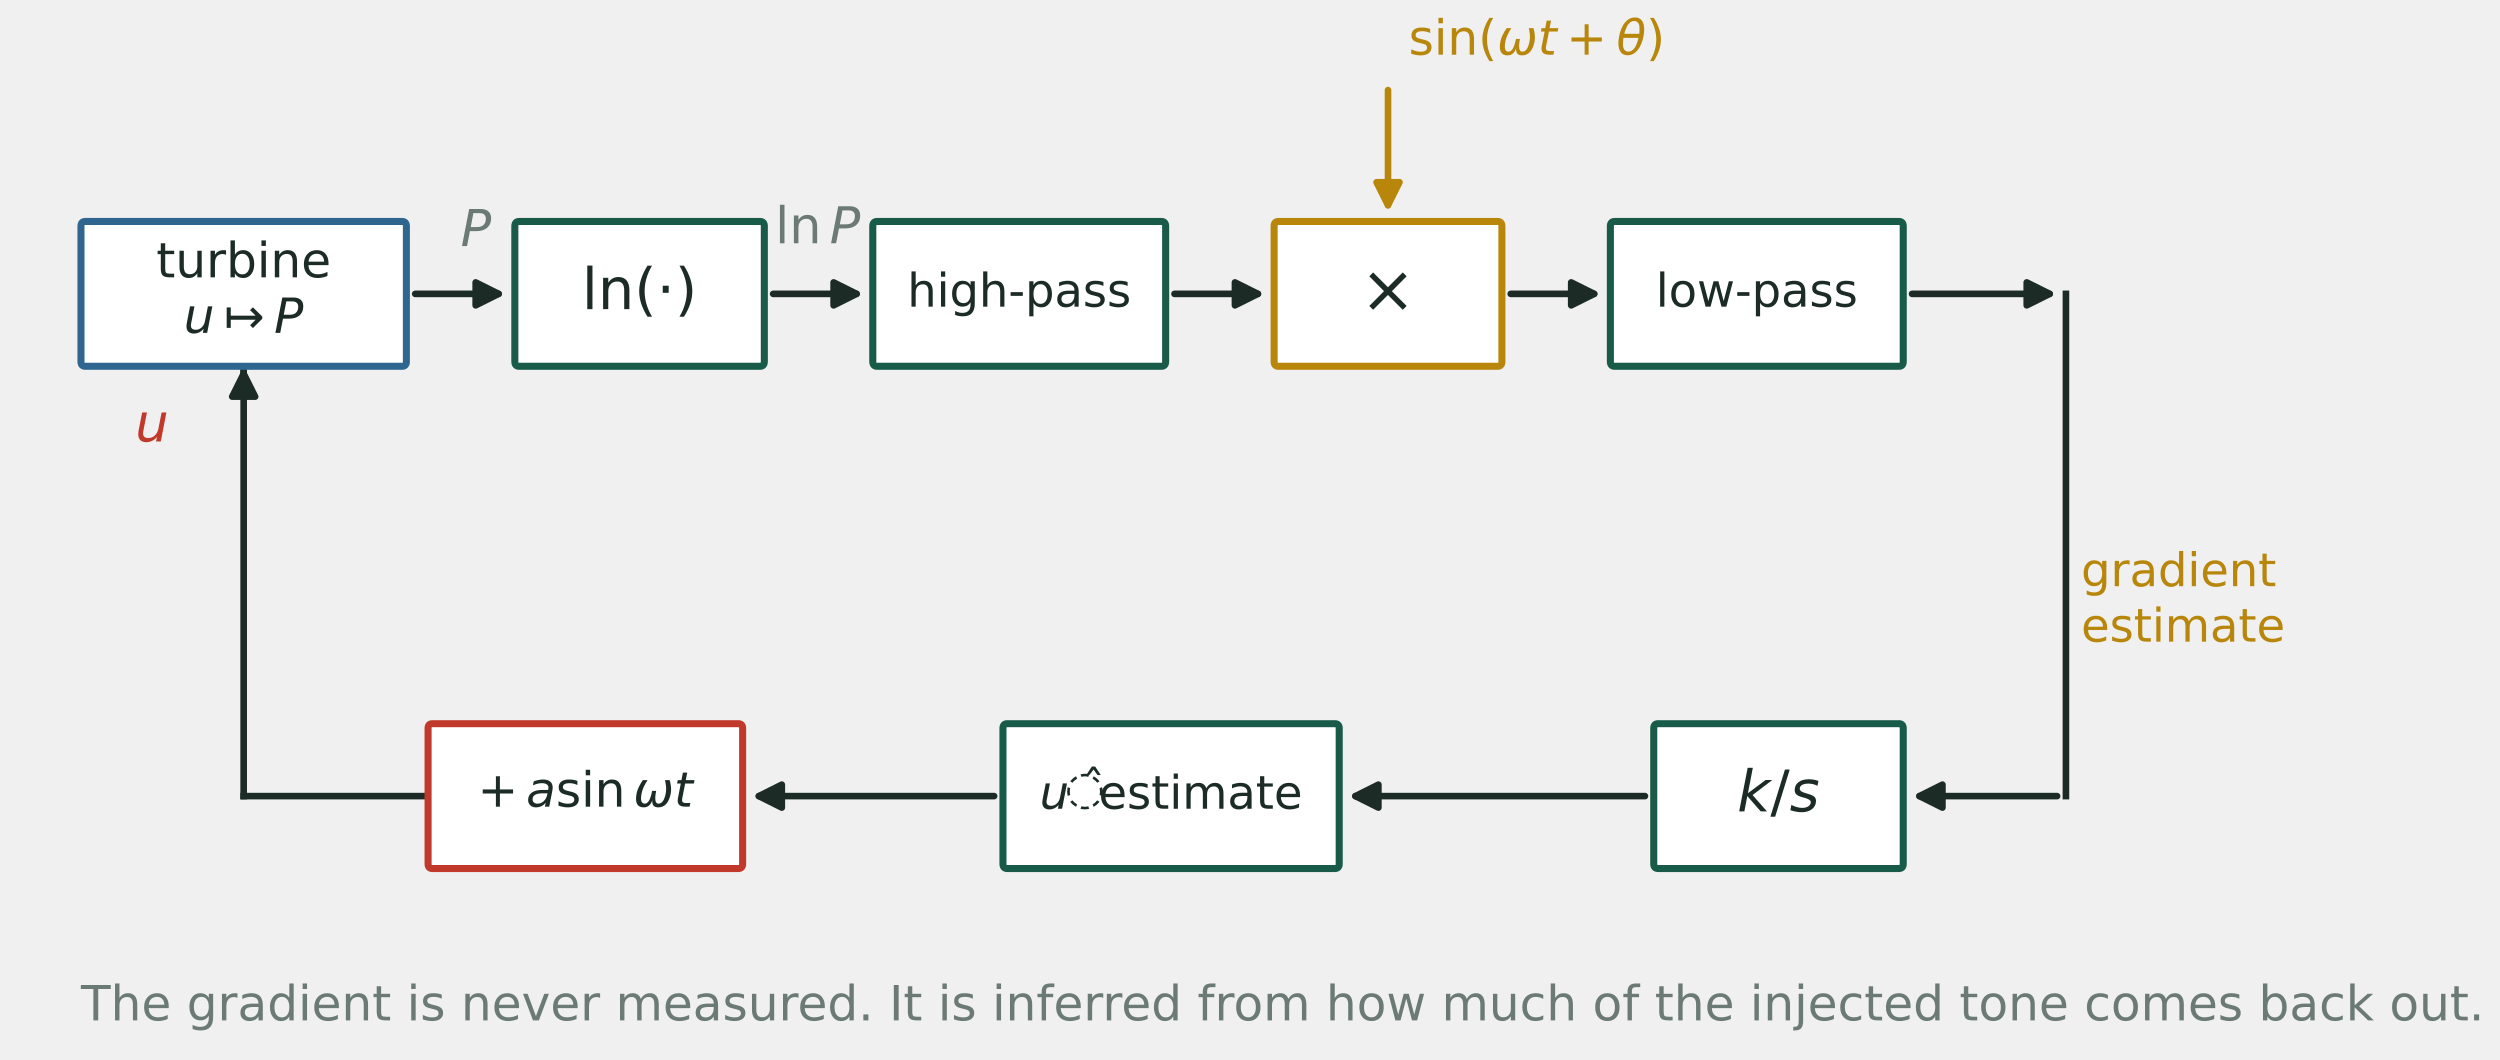
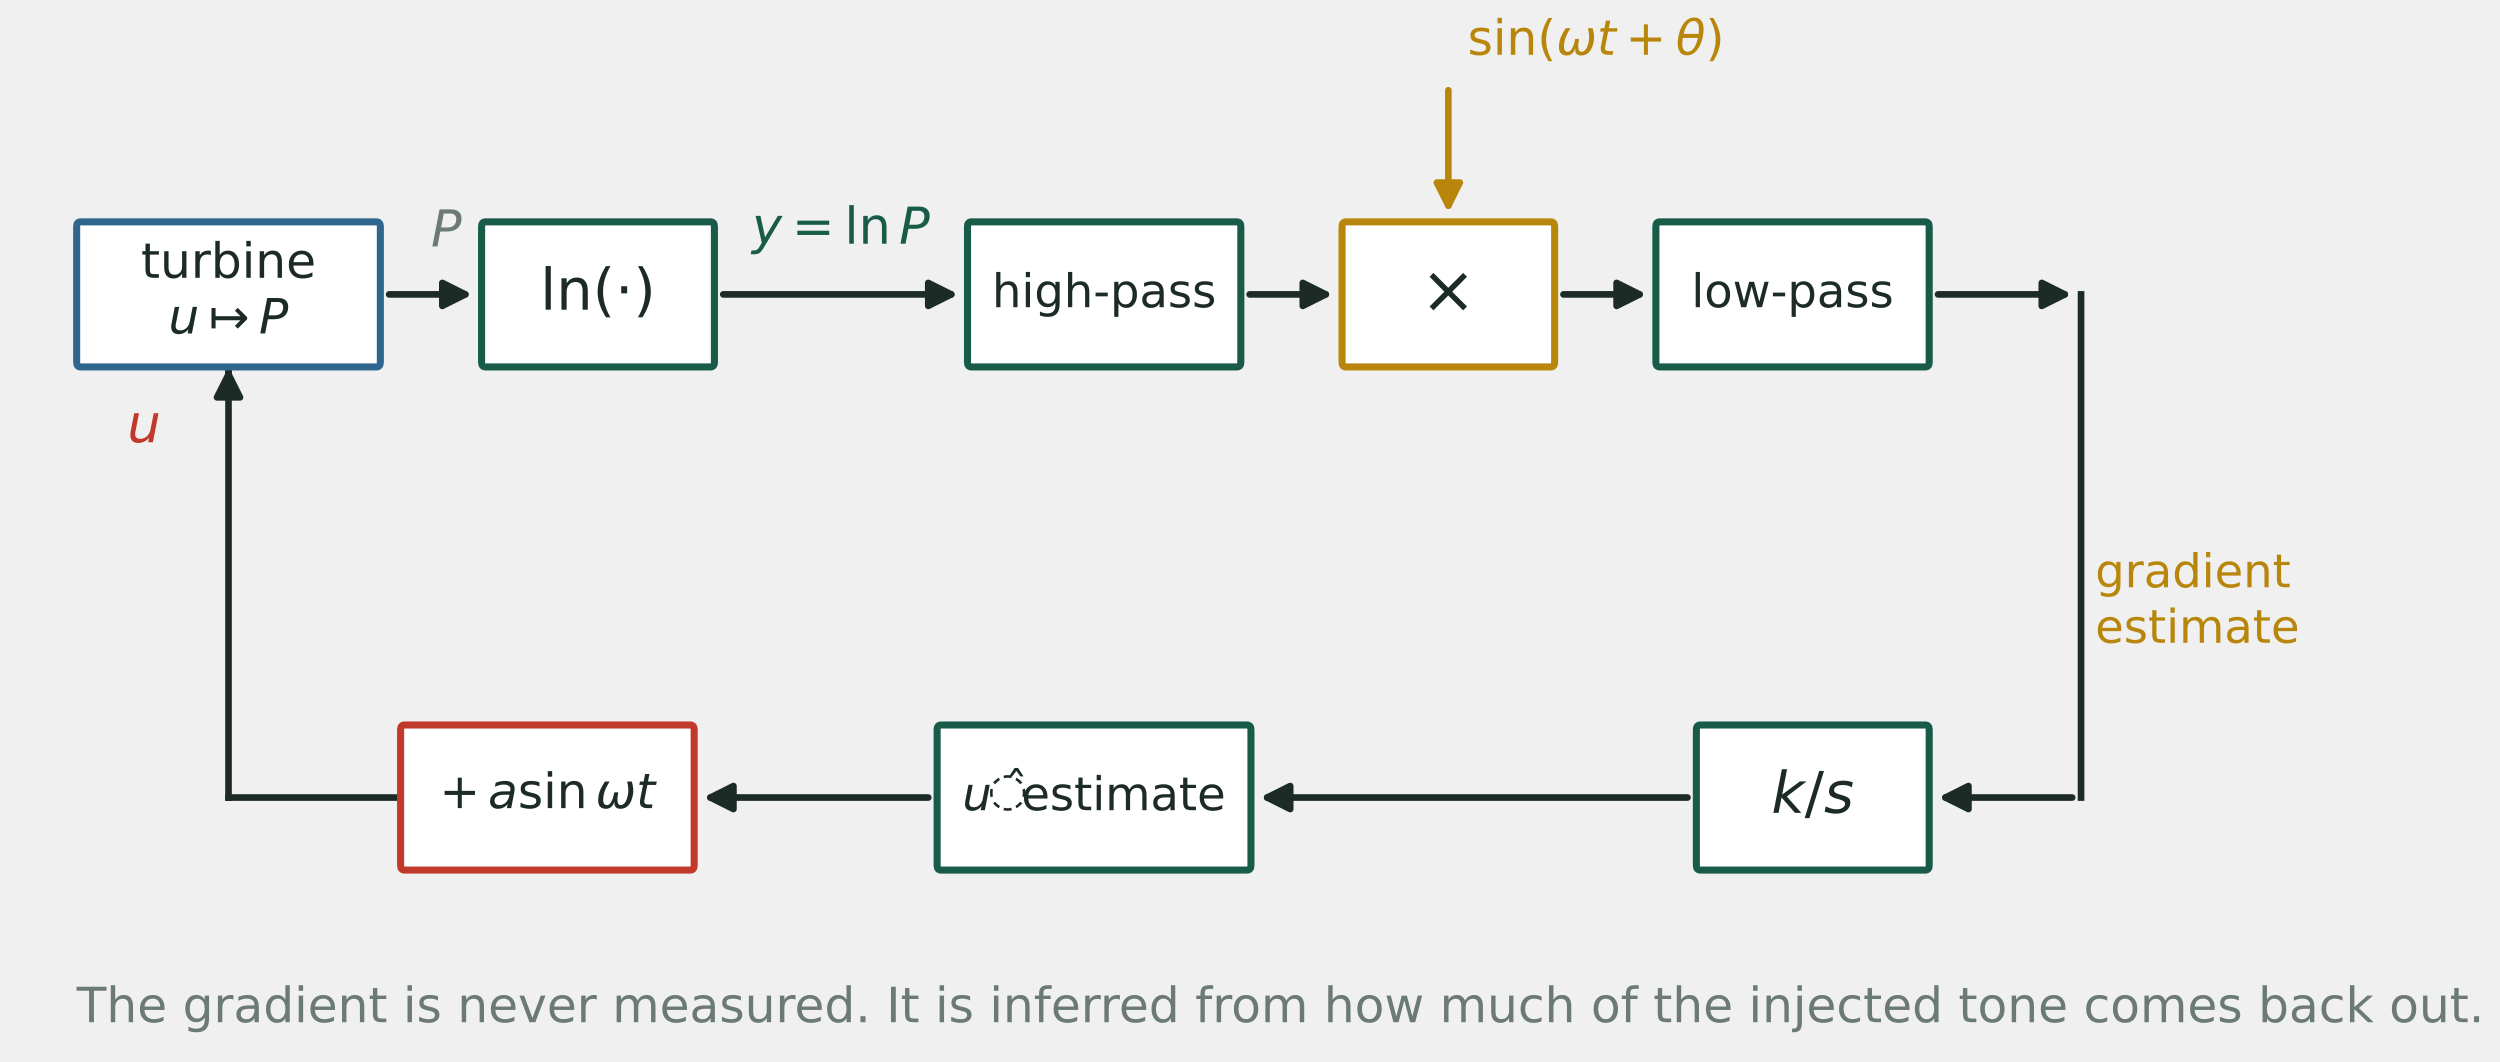
- <svg xmlns="http://www.w3.org/2000/svg" width="566.354pt" height="240.048pt" viewBox="0 0 566.354 240.048" version="1.1">
+ <svg xmlns="http://www.w3.org/2000/svg" width="565.346pt" height="240.048pt" viewBox="0 0 565.346 240.048" version="1.1">
  <defs>
    <style type="text/css">*{stroke-linejoin: round; stroke-linecap: butt}</style>
  </defs>
  <g id="figure_1">
    <g id="patch_1">
-       <path d="M 0 240.048  L 566.354 240.048  L 566.354 0  L 0 0  L 0 240.048  z " style="fill: none" />
+       <path d="M 0 240.048  L 565.346 240.048  L 565.346 0  L 0 0  L 0 240.048  z " style="fill: none" />
    </g>
    <g id="axes_1">
      <g id="patch_2">
        <path d="M 3.6 236.448  L 539.28 236.448  L 539.28 3.6  L 3.6 3.6  L 3.6 236.448  z " style="fill: none" />
      </g>
      <g id="matplotlib.axis_1" />
      <g id="matplotlib.axis_2" />
      <g id="patch_3">
-         <path d="M 94.062 66.575  Q 104.349 66.575 112.959 66.575  " clip-path="url(#pca37f320c8)" style="fill: none; stroke: #1c2b26; stroke-width: 1.5; stroke-linecap: round" />
-         <path d="M 107.759 63.975  L 112.959 66.575  L 107.759 69.175  z " clip-path="url(#pca37f320c8)" style="fill: #1c2b26; stroke: #1c2b26; stroke-width: 1.5; stroke-linecap: round" />
+         <path d="M 88.01 66.575  Q 97.456 66.575 105.225 66.575  " clip-path="url(#pd29559a244)" style="fill: none; stroke: #1c2b26; stroke-width: 1.5; stroke-linecap: round" />
+         <path d="M 100.025 63.975  L 105.225 66.575  L 100.025 69.175  z " clip-path="url(#pd29559a244)" style="fill: #1c2b26; stroke: #1c2b26; stroke-width: 1.5; stroke-linecap: round" />
      </g>
      <g id="patch_4">
-         <path d="M 175.151 66.575  Q 185.438 66.575 194.048 66.575  " clip-path="url(#pca37f320c8)" style="fill: none; stroke: #1c2b26; stroke-width: 1.5; stroke-linecap: round" />
-         <path d="M 188.848 63.975  L 194.048 66.575  L 188.848 69.175  z " clip-path="url(#pca37f320c8)" style="fill: #1c2b26; stroke: #1c2b26; stroke-width: 1.5; stroke-linecap: round" />
+         <path d="M 163.558 66.575  Q 190.174 66.575 215.112 66.575  " clip-path="url(#pd29559a244)" style="fill: none; stroke: #1c2b26; stroke-width: 1.5; stroke-linecap: round" />
+         <path d="M 209.912 63.975  L 215.112 66.575  L 209.912 69.175  z " clip-path="url(#pd29559a244)" style="fill: #1c2b26; stroke: #1c2b26; stroke-width: 1.5; stroke-linecap: round" />
      </g>
      <g id="patch_5">
-         <path d="M 266.069 66.575  Q 276.356 66.575 284.966 66.575  " clip-path="url(#pca37f320c8)" style="fill: none; stroke: #1c2b26; stroke-width: 1.5; stroke-linecap: round" />
-         <path d="M 279.766 63.975  L 284.966 66.575  L 279.766 69.175  z " clip-path="url(#pca37f320c8)" style="fill: #1c2b26; stroke: #1c2b26; stroke-width: 1.5; stroke-linecap: round" />
+         <path d="M 282.595 66.575  Q 292.041 66.575 299.81 66.575  " clip-path="url(#pd29559a244)" style="fill: none; stroke: #1c2b26; stroke-width: 1.5; stroke-linecap: round" />
+         <path d="M 294.61 63.975  L 299.81 66.575  L 294.61 69.175  z " clip-path="url(#pd29559a244)" style="fill: #1c2b26; stroke: #1c2b26; stroke-width: 1.5; stroke-linecap: round" />
      </g>
      <g id="patch_6">
-         <path d="M 342.244 66.575  Q 352.531 66.575 361.141 66.575  " clip-path="url(#pca37f320c8)" style="fill: none; stroke: #1c2b26; stroke-width: 1.5; stroke-linecap: round" />
-         <path d="M 355.941 63.975  L 361.141 66.575  L 355.941 69.175  z " clip-path="url(#pca37f320c8)" style="fill: #1c2b26; stroke: #1c2b26; stroke-width: 1.5; stroke-linecap: round" />
+         <path d="M 353.561 66.575  Q 363.007 66.575 370.776 66.575  " clip-path="url(#pd29559a244)" style="fill: none; stroke: #1c2b26; stroke-width: 1.5; stroke-linecap: round" />
+         <path d="M 365.576 63.975  L 370.776 66.575  L 365.576 69.175  z " clip-path="url(#pd29559a244)" style="fill: #1c2b26; stroke: #1c2b26; stroke-width: 1.5; stroke-linecap: round" />
      </g>
      <g id="patch_7">
-         <path d="M 314.442 20.414  Q 314.442 34.291 314.442 46.491  " clip-path="url(#pca37f320c8)" style="fill: none; stroke: #b8860b; stroke-width: 1.5; stroke-linecap: round" />
-         <path d="M 317.042 41.291  L 314.442 46.491  L 311.842 41.291  z " clip-path="url(#pca37f320c8)" style="fill: #b8860b; stroke: #b8860b; stroke-width: 1.5; stroke-linecap: round" />
+         <path d="M 327.526 20.414  Q 327.526 34.291 327.526 46.491  " clip-path="url(#pd29559a244)" style="fill: none; stroke: #b8860b; stroke-width: 1.5; stroke-linecap: round" />
+         <path d="M 330.126 41.291  L 327.526 46.491  L 324.926 41.291  z " clip-path="url(#pd29559a244)" style="fill: #b8860b; stroke: #b8860b; stroke-width: 1.5; stroke-linecap: round" />
      </g>
      <g id="patch_8">
-         <path d="M 433.163 66.575  Q 449.59 66.575 464.339 66.575  " clip-path="url(#pca37f320c8)" style="fill: none; stroke: #1c2b26; stroke-width: 1.5; stroke-linecap: round" />
-         <path d="M 459.139 63.975  L 464.339 66.575  L 459.139 69.175  z " clip-path="url(#pca37f320c8)" style="fill: #1c2b26; stroke: #1c2b26; stroke-width: 1.5; stroke-linecap: round" />
+         <path d="M 438.264 66.575  Q 453.433 66.575 466.925 66.575  " clip-path="url(#pd29559a244)" style="fill: none; stroke: #1c2b26; stroke-width: 1.5; stroke-linecap: round" />
+         <path d="M 461.725 63.975  L 466.925 66.575  L 461.725 69.175  z " clip-path="url(#pd29559a244)" style="fill: #1c2b26; stroke: #1c2b26; stroke-width: 1.5; stroke-linecap: round" />
      </g>
      <g id="line2d_1">
-         <path d="M 468.02 66.575  L 468.02 180.353  " clip-path="url(#pca37f320c8)" style="fill: none; stroke: #1c2b26; stroke-width: 1.5; stroke-linecap: square" />
+         <path d="M 470.603 66.575  L 470.603 180.353  " clip-path="url(#pd29559a244)" style="fill: none; stroke: #1c2b26; stroke-width: 1.5; stroke-linecap: square" />
      </g>
      <g id="patch_9">
-         <path d="M 466.018 180.353  Q 449.591 180.353 434.842 180.353  " clip-path="url(#pca37f320c8)" style="fill: none; stroke: #1c2b26; stroke-width: 1.5; stroke-linecap: round" />
-         <path d="M 440.042 182.953  L 434.842 180.353  L 440.042 177.753  z " clip-path="url(#pca37f320c8)" style="fill: #1c2b26; stroke: #1c2b26; stroke-width: 1.5; stroke-linecap: round" />
+         <path d="M 468.604 180.353  Q 453.435 180.353 439.943 180.353  " clip-path="url(#pd29559a244)" style="fill: none; stroke: #1c2b26; stroke-width: 1.5; stroke-linecap: round" />
+         <path d="M 445.143 182.953  L 439.943 180.353  L 445.143 177.753  z " clip-path="url(#pd29559a244)" style="fill: #1c2b26; stroke: #1c2b26; stroke-width: 1.5; stroke-linecap: round" />
      </g>
      <g id="patch_10">
-         <path d="M 372.648 180.353  Q 339.016 180.353 307.061 180.353  " clip-path="url(#pca37f320c8)" style="fill: none; stroke: #1c2b26; stroke-width: 1.5; stroke-linecap: round" />
-         <path d="M 312.261 182.953  L 307.061 180.353  L 312.261 177.753  z " clip-path="url(#pca37f320c8)" style="fill: #1c2b26; stroke: #1c2b26; stroke-width: 1.5; stroke-linecap: round" />
+         <path d="M 381.611 180.353  Q 333.247 180.353 286.561 180.353  " clip-path="url(#pd29559a244)" style="fill: none; stroke: #1c2b26; stroke-width: 1.5; stroke-linecap: round" />
+         <path d="M 291.761 182.953  L 286.561 180.353  L 291.761 177.753  z " clip-path="url(#pd29559a244)" style="fill: #1c2b26; stroke: #1c2b26; stroke-width: 1.5; stroke-linecap: round" />
      </g>
      <g id="patch_11">
-         <path d="M 225.212 180.353  Q 197.724 180.353 171.912 180.353  " clip-path="url(#pca37f320c8)" style="fill: none; stroke: #1c2b26; stroke-width: 1.5; stroke-linecap: round" />
-         <path d="M 177.112 182.953  L 171.912 180.353  L 177.112 177.753  z " clip-path="url(#pca37f320c8)" style="fill: #1c2b26; stroke: #1c2b26; stroke-width: 1.5; stroke-linecap: round" />
+         <path d="M 209.918 180.353  Q 184.448 180.353 160.656 180.353  " clip-path="url(#pd29559a244)" style="fill: none; stroke: #1c2b26; stroke-width: 1.5; stroke-linecap: round" />
+         <path d="M 165.856 182.953  L 160.656 180.353  L 165.856 177.753  z " clip-path="url(#pd29559a244)" style="fill: #1c2b26; stroke: #1c2b26; stroke-width: 1.5; stroke-linecap: round" />
      </g>
      <g id="line2d_2">
-         <path d="M 96.975 180.353  L 55.202 180.353  " clip-path="url(#pca37f320c8)" style="fill: none; stroke: #1c2b26; stroke-width: 1.5; stroke-linecap: square" />
+         <path d="M 90.591 180.353  L 51.674 180.353  " clip-path="url(#pd29559a244)" style="fill: none; stroke: #1c2b26; stroke-width: 1.5; stroke-linecap: square" />
      </g>
      <g id="line2d_3">
-         <path d="M 55.202 180.353  L 55.202 84.038  " clip-path="url(#pca37f320c8)" style="fill: none; stroke: #1c2b26; stroke-width: 1.5; stroke-linecap: square" />
+         <path d="M 51.674 180.353  L 51.674 84.038  " clip-path="url(#pd29559a244)" style="fill: none; stroke: #1c2b26; stroke-width: 1.5; stroke-linecap: square" />
      </g>
      <g id="patch_12">
-         <path d="M 55.202 84.038  Q 55.202 83.509 55.202 84.657  " clip-path="url(#pca37f320c8)" style="fill: none; stroke: #1c2b26; stroke-width: 1.5; stroke-linecap: round" />
-         <path d="M 52.602 89.857  L 55.202 84.657  L 57.802 89.857  z " clip-path="url(#pca37f320c8)" style="fill: #1c2b26; stroke: #1c2b26; stroke-width: 1.5; stroke-linecap: round" />
+         <path d="M 51.674 84.038  Q 51.674 83.509 51.674 84.657  " clip-path="url(#pd29559a244)" style="fill: none; stroke: #1c2b26; stroke-width: 1.5; stroke-linecap: round" />
+         <path d="M 49.074 89.857  L 51.674 84.657  L 54.274 89.857  z " clip-path="url(#pd29559a244)" style="fill: #1c2b26; stroke: #1c2b26; stroke-width: 1.5; stroke-linecap: round" />
      </g>
      <g id="patch_13">
-         <path d="M 19.326 82.98  L 91.078 82.98  Q 92.061 82.98 92.061 81.922  L 92.061 51.228  Q 92.061 50.17 91.078 50.17  L 19.326 50.17  Q 18.343 50.17 18.343 51.228  L 18.343 81.922  Q 18.343 82.98 19.326 82.98  z " clip-path="url(#pca37f320c8)" style="fill: #ffffff; stroke: #2f6690; stroke-width: 1.6; stroke-linejoin: miter" />
+         <path d="M 18.251 82.98  L 85.097 82.98  Q 86.012 82.98 86.012 81.922  L 86.012 51.228  Q 86.012 50.17 85.097 50.17  L 18.251 50.17  Q 17.335 50.17 17.335 51.228  L 17.335 81.922  Q 17.335 82.98 18.251 82.98  z " clip-path="url(#pd29559a244)" style="fill: #ffffff; stroke: #2f6690; stroke-width: 1.6; stroke-linejoin: miter" />
      </g>
      <g id="patch_14">
-         <path d="M 117.616 82.98  L 172.167 82.98  Q 173.15 82.98 173.15 81.922  L 173.15 51.228  Q 173.15 50.17 172.167 50.17  L 117.616 50.17  Q 116.633 50.17 116.633 51.228  L 116.633 81.922  Q 116.633 82.98 117.616 82.98  z " clip-path="url(#pca37f320c8)" style="fill: #ffffff; stroke: #175b48; stroke-width: 1.6; stroke-linejoin: miter" />
+         <path d="M 109.82 82.98  L 160.641 82.98  Q 161.557 82.98 161.557 81.922  L 161.557 51.228  Q 161.557 50.17 160.641 50.17  L 109.82 50.17  Q 108.905 50.17 108.905 51.228  L 108.905 81.922  Q 108.905 82.98 109.82 82.98  z " clip-path="url(#pd29559a244)" style="fill: #ffffff; stroke: #175b48; stroke-width: 1.6; stroke-linejoin: miter" />
      </g>
      <g id="patch_15">
-         <path d="M 198.705 82.98  L 263.085 82.98  Q 264.068 82.98 264.068 81.922  L 264.068 51.228  Q 264.068 50.17 263.085 50.17  L 198.705 50.17  Q 197.723 50.17 197.723 51.228  L 197.723 81.922  Q 197.723 82.98 198.705 82.98  z " clip-path="url(#pca37f320c8)" style="fill: #ffffff; stroke: #175b48; stroke-width: 1.6; stroke-linejoin: miter" />
+         <path d="M 219.703 82.98  L 279.681 82.98  Q 280.597 82.98 280.597 81.922  L 280.597 51.228  Q 280.597 50.17 279.681 50.17  L 219.703 50.17  Q 218.788 50.17 218.788 51.228  L 218.788 81.922  Q 218.788 82.98 219.703 82.98  z " clip-path="url(#pd29559a244)" style="fill: #ffffff; stroke: #175b48; stroke-width: 1.6; stroke-linejoin: miter" />
      </g>
      <g id="patch_16">
-         <path d="M 289.624 82.98  L 339.26 82.98  Q 340.243 82.98 340.243 81.922  L 340.243 51.228  Q 340.243 50.17 339.26 50.17  L 289.624 50.17  Q 288.641 50.17 288.641 51.228  L 288.641 81.922  Q 288.641 82.98 289.624 82.98  z " clip-path="url(#pca37f320c8)" style="fill: #ffffff; stroke: #b8860b; stroke-width: 1.6; stroke-linejoin: miter" />
+         <path d="M 304.405 82.98  L 350.647 82.98  Q 351.563 82.98 351.563 81.922  L 351.563 51.228  Q 351.563 50.17 350.647 50.17  L 304.405 50.17  Q 303.489 50.17 303.489 51.228  L 303.489 81.922  Q 303.489 82.98 304.405 82.98  z " clip-path="url(#pd29559a244)" style="fill: #ffffff; stroke: #b8860b; stroke-width: 1.6; stroke-linejoin: miter" />
      </g>
      <g id="patch_17">
-         <path d="M 365.798 82.98  L 430.178 82.98  Q 431.161 82.98 431.161 81.922  L 431.161 51.228  Q 431.161 50.17 430.178 50.17  L 365.798 50.17  Q 364.815 50.17 364.815 51.228  L 364.815 81.922  Q 364.815 82.98 365.798 82.98  z " clip-path="url(#pca37f320c8)" style="fill: #ffffff; stroke: #175b48; stroke-width: 1.6; stroke-linejoin: miter" />
+         <path d="M 375.371 82.98  L 435.349 82.98  Q 436.265 82.98 436.265 81.922  L 436.265 51.228  Q 436.265 50.17 435.349 50.17  L 375.371 50.17  Q 374.455 50.17 374.455 51.228  L 374.455 81.922  Q 374.455 82.98 375.371 82.98  z " clip-path="url(#pd29559a244)" style="fill: #ffffff; stroke: #175b48; stroke-width: 1.6; stroke-linejoin: miter" />
      </g>
      <g id="patch_18">
-         <path d="M 375.627 196.758  L 430.178 196.758  Q 431.161 196.758 431.161 195.7  L 431.161 165.006  Q 431.161 163.948 430.178 163.948  L 375.627 163.948  Q 374.644 163.948 374.644 165.006  L 374.644 195.7  Q 374.644 196.758 375.627 196.758  z " clip-path="url(#pca37f320c8)" style="fill: #ffffff; stroke: #175b48; stroke-width: 1.6; stroke-linejoin: miter" />
+         <path d="M 384.528 196.758  L 435.349 196.758  Q 436.265 196.758 436.265 195.7  L 436.265 165.006  Q 436.265 163.948 435.349 163.948  L 384.528 163.948  Q 383.612 163.948 383.612 165.006  L 383.612 195.7  Q 383.612 196.758 384.528 196.758  z " clip-path="url(#pd29559a244)" style="fill: #ffffff; stroke: #175b48; stroke-width: 1.6; stroke-linejoin: miter" />
      </g>
      <g id="patch_19">
-         <path d="M 228.192 196.758  L 302.401 196.758  Q 303.384 196.758 303.384 195.7  L 303.384 165.006  Q 303.384 163.948 302.401 163.948  L 228.192 163.948  Q 227.21 163.948 227.21 165.006  L 227.21 195.7  Q 227.21 196.758 228.192 196.758  z " clip-path="url(#pca37f320c8)" style="fill: #ffffff; stroke: #175b48; stroke-width: 1.6; stroke-linejoin: miter" />
+         <path d="M 212.836 196.758  L 281.97 196.758  Q 282.886 196.758 282.886 195.7  L 282.886 165.006  Q 282.886 163.948 281.97 163.948  L 212.836 163.948  Q 211.92 163.948 211.92 165.006  L 211.92 195.7  Q 211.92 196.758 212.836 196.758  z " clip-path="url(#pd29559a244)" style="fill: #ffffff; stroke: #175b48; stroke-width: 1.6; stroke-linejoin: miter" />
      </g>
      <g id="patch_20">
-         <path d="M 97.958 196.758  L 167.253 196.758  Q 168.236 196.758 168.236 195.7  L 168.236 165.006  Q 168.236 163.948 167.253 163.948  L 97.958 163.948  Q 96.975 163.948 96.975 165.006  L 96.975 195.7  Q 96.975 196.758 97.958 196.758  z " clip-path="url(#pca37f320c8)" style="fill: #ffffff; stroke: #c0392b; stroke-width: 1.6; stroke-linejoin: miter" />
+         <path d="M 91.506 196.758  L 156.063 196.758  Q 156.978 196.758 156.978 195.7  L 156.978 165.006  Q 156.978 163.948 156.063 163.948  L 91.506 163.948  Q 90.591 163.948 90.591 165.006  L 90.591 195.7  Q 90.591 196.758 91.506 196.758  z " clip-path="url(#pd29559a244)" style="fill: #ffffff; stroke: #c0392b; stroke-width: 1.6; stroke-linejoin: miter" />
      </g>
      <g id="text_1">
-         <g style="fill: #b8860b" transform="translate(319.1106 12.95474)">
+         <g style="fill: #b8860b" transform="translate(331.8757 12.95474)">
          <text>
            <tspan x="0" y="-0.562" style="font-size: 11px; font-family: 'DejaVu Sans'; fill: #b8860b">s</tspan>
            <tspan x="5.731" y="-0.562" style="font-size: 11px; font-family: 'DejaVu Sans'; fill: #b8860b">i</tspan>
            <tspan x="8.787" y="-0.562" style="font-size: 11px; font-family: 'DejaVu Sans'; fill: #b8860b">n</tspan>
            <tspan x="15.759" y="-0.562" style="font-size: 11px; font-family: 'DejaVu Sans'; fill: #b8860b">(</tspan>
            <tspan x="35.718" y="-0.562" style="font-size: 11px; font-family: 'DejaVu Sans'; fill: #b8860b">+</tspan>
            <tspan x="53.808" y="-0.562" style="font-size: 11px; font-family: 'DejaVu Sans'; fill: #b8860b">)</tspan>
            <tspan x="20.05" y="-0.562" style="font-style: oblique; font-size: 11px; font-family: 'DejaVu Sans'; fill: #b8860b">ω</tspan>
            <tspan x="29.262" y="-0.562" style="font-style: oblique; font-size: 11px; font-family: 'DejaVu Sans'; fill: #b8860b">t</tspan>
            <tspan x="47.078" y="-0.562" style="font-style: oblique; font-size: 11px; font-family: 'DejaVu Sans'; fill: #b8860b">θ</tspan>
          </text>
        </g>
      </g>
      <g id="text_2">
-         <g style="fill: #6b7a74" transform="translate(104.3472 55.9908)">
+         <g style="fill: #6b7a74" transform="translate(97.45846 55.9908)">
          <text>
            <tspan x="0" y="-0.25" style="font-style: oblique; font-size: 11.5px; font-family: 'DejaVu Sans'; fill: #6b7a74">P</tspan>
          </text>
        </g>
      </g>
      <g id="text_3">
-         <g style="fill: #6b7a74" transform="translate(175.6073 55.9908)">
-           <text>
-             <tspan x="0" y="-0.875" style="font-size: 11.5px; font-family: 'DejaVu Sans'; fill: #6b7a74">l</tspan>
-             <tspan x="3.195" y="-0.875" style="font-size: 11.5px; font-family: 'DejaVu Sans'; fill: #6b7a74">n</tspan>
-             <tspan x="12.351" y="-0.875" style="font-style: oblique; font-size: 11.5px; font-family: 'DejaVu Sans'; fill: #6b7a74">P</tspan>
+         <g style="fill: #175b48" transform="translate(170.0473 55.9908)">
+           <text>
+             <tspan x="0" y="-0.875" style="font-style: oblique; font-size: 11.5px; font-family: 'DejaVu Sans'; fill: #175b48">y</tspan>
+             <tspan x="33.273" y="-0.875" style="font-style: oblique; font-size: 11.5px; font-family: 'DejaVu Sans'; fill: #175b48">P</tspan>
+             <tspan x="9.046" y="-0.875" style="font-size: 11.5px; font-family: 'DejaVu Sans'; fill: #175b48">=</tspan>
+             <tspan x="20.922" y="-0.875" style="font-size: 11.5px; font-family: 'DejaVu Sans'; fill: #175b48">l</tspan>
+             <tspan x="24.117" y="-0.875" style="font-size: 11.5px; font-family: 'DejaVu Sans'; fill: #175b48">n</tspan>
          </text>
        </g>
      </g>
      <g id="text_4">
-         <text style="font-size: 10.5px; font-family: 'Source Sans Pro', 'DejaVu Sans', 'Helvetica', 'Arial', sans-serif; fill: #b8860b" transform="translate(471.46 132.8032)">gradient</text>
-         <text style="font-size: 10.5px; font-family: 'Source Sans Pro', 'DejaVu Sans', 'Helvetica', 'Arial', sans-serif; fill: #b8860b" transform="translate(471.46 145.3587)">estimate</text>
+         <text style="font-size: 10.5px; font-family: 'Source Sans Pro', 'DejaVu Sans', 'Helvetica', 'Arial', sans-serif; fill: #b8860b" transform="translate(473.808 132.8032)">gradient</text>
+         <text style="font-size: 10.5px; font-family: 'Source Sans Pro', 'DejaVu Sans', 'Helvetica', 'Arial', sans-serif; fill: #b8860b" transform="translate(473.808 145.3587)">estimate</text>
      </g>
      <g id="text_5">
-         <g style="fill: #c0392b" transform="translate(30.62973 100.4436)">
+         <g style="fill: #c0392b" transform="translate(28.78154 100.4436)">
          <text>
            <tspan x="0" y="-0.438" style="font-style: oblique; font-size: 12px; font-family: 'DejaVu Sans'; fill: #c0392b">u</tspan>
          </text>
        </g>
      </g>
      <g id="text_6">
-         <text style="font-size: 11px; font-family: 'Source Sans Pro', 'DejaVu Sans', 'Helvetica', 'Arial', sans-serif; text-anchor: start; fill: #6b7a74" x="18.343" y="231.156" transform="rotate(-0 18.34349 231.156)">The gradient is never measured. It is inferred from how much of the injected tone comes back out.</text>
+         <text style="font-size: 11px; font-family: 'Source Sans Pro', 'DejaVu Sans', 'Helvetica', 'Arial', sans-serif; text-anchor: start; fill: #6b7a74" x="17.335" y="231.156" transform="rotate(-0 17.33538 231.156)">The gradient is never measured. It is inferred from how much of the injected tone comes back out.</text>
      </g>
      <g id="text_7">
-         <text style="font-size: 11px; font-family: 'Source Sans Pro', 'DejaVu Sans', 'Helvetica', 'Arial', sans-serif; fill: #1c2b26" transform="translate(35.40994 62.82444)">turbine</text>
-         <g style="fill: #1c2b26" transform="translate(41.6172 76.39578)">
+         <text style="font-size: 11px; font-family: 'Source Sans Pro', 'DejaVu Sans', 'Helvetica', 'Arial', sans-serif; fill: #1c2b26" transform="translate(31.88158 62.82444)">turbine</text>
+         <g style="fill: #1c2b26" transform="translate(38.08885 76.39578)">
          <text>
            <tspan x="0" y="-0.984" style="font-style: oblique; font-size: 11px; font-family: 'DejaVu Sans'; fill: #1c2b26">u</tspan>
            <tspan x="20.475" y="-0.984" style="font-style: oblique; font-size: 11px; font-family: 'DejaVu Sans'; fill: #1c2b26">P</tspan>
            <tspan x="9.115" y="-0.984" style="font-size: 11px; font-family: 'DejaVu Sans'; fill: #1c2b26">↦</tspan>
          </text>
        </g>
      </g>
      <g id="text_8">
-         <g style="fill: #1c2b26" transform="translate(131.8267 70.16199)">
+         <g style="fill: #1c2b26" transform="translate(122.1658 70.16199)">
          <text>
            <tspan x="0" y="-0.125" style="font-size: 13px; font-family: 'DejaVu Sans'; fill: #1c2b26">l</tspan>
            <tspan x="3.612" y="-0.125" style="font-size: 13px; font-family: 'DejaVu Sans'; fill: #1c2b26">n</tspan>
            <tspan x="11.851" y="-0.125" style="font-size: 13px; font-family: 'DejaVu Sans'; fill: #1c2b26">(</tspan>
            <tspan x="16.923" y="-0.125" style="font-size: 13px; font-family: 'DejaVu Sans'; fill: #1c2b26">⋅</tspan>
            <tspan x="21.055" y="-0.125" style="font-size: 13px; font-family: 'DejaVu Sans'; fill: #1c2b26">)</tspan>
          </text>
        </g>
      </g>
      <g id="text_9">
-         <text style="font-size: 10.5px; font-family: 'Source Sans Pro', 'DejaVu Sans', 'Helvetica', 'Arial', sans-serif; text-anchor: middle; fill: #1c2b26" x="230.895" y="69.472" transform="rotate(-0 230.8954 69.47214)">high-pass</text>
+         <text style="font-size: 10.5px; font-family: 'Source Sans Pro', 'DejaVu Sans', 'Helvetica', 'Arial', sans-serif; text-anchor: middle; fill: #1c2b26" x="249.692" y="69.472" transform="rotate(-0 249.6923 69.47214)">high-pass</text>
      </g>
      <g id="text_10">
-         <g style="fill: #1c2b26" transform="translate(308.1418 70.71386)">
+         <g style="fill: #1c2b26" transform="translate(321.2262 70.71386)">
          <text>
            <tspan x="0" y="-0.062" style="font-size: 15px; font-family: 'DejaVu Sans'; fill: #1c2b26">×</tspan>
          </text>
        </g>
      </g>
      <g id="text_11">
-         <text style="font-size: 10.5px; font-family: 'Source Sans Pro', 'DejaVu Sans', 'Helvetica', 'Arial', sans-serif; text-anchor: middle; fill: #1c2b26" x="397.988" y="69.472" transform="rotate(-0 397.9883 69.47214)">low-pass</text>
+         <text style="font-size: 10.5px; font-family: 'Source Sans Pro', 'DejaVu Sans', 'Helvetica', 'Arial', sans-serif; text-anchor: middle; fill: #1c2b26" x="405.36" y="69.472" transform="rotate(-0 405.36 69.47214)">low-pass</text>
      </g>
      <g id="text_12">
-         <g style="fill: #1c2b26" transform="translate(393.5428 183.94)">
+         <g style="fill: #1c2b26" transform="translate(400.5785 183.94)">
          <text>
            <tspan x="0" y="-0.125" style="font-style: oblique; font-size: 13px; font-family: 'DejaVu Sans'; fill: #1c2b26">k</tspan>
            <tspan x="11.908" y="-0.125" style="font-style: oblique; font-size: 13px; font-family: 'DejaVu Sans'; fill: #1c2b26">s</tspan>
            <tspan x="7.528" y="-0.125" style="font-size: 13px; font-family: 'DejaVu Sans'; fill: #1c2b26">/</tspan>
          </text>
        </g>
      </g>
      <g id="text_13">
-         <g style="fill: #1c2b26" transform="translate(235.5294 183.2501)">
+         <g style="fill: #1c2b26" transform="translate(217.6356 183.2501)">
          <text>
            <tspan x="5.66" y="-1.203" style="font-size: 10.5px; font-family: 'DejaVu Sans'; fill: #1c2b26">̂</tspan>
            <tspan x="6.655" y="-0.031" style="font-size: 10.5px; font-family: 'DejaVu Sans'; fill: #1c2b26"> </tspan>
            <tspan x="9.992" y="-0.031" style="font-size: 10.5px; font-family: 'DejaVu Sans'; fill: #1c2b26"> </tspan>
            <tspan x="13.33" y="-0.031" style="font-size: 10.5px; font-family: 'DejaVu Sans'; fill: #1c2b26">e</tspan>
            <tspan x="19.79" y="-0.031" style="font-size: 10.5px; font-family: 'DejaVu Sans'; fill: #1c2b26">s</tspan>
            <tspan x="25.26" y="-0.031" style="font-size: 10.5px; font-family: 'DejaVu Sans'; fill: #1c2b26">t</tspan>
            <tspan x="29.377" y="-0.031" style="font-size: 10.5px; font-family: 'DejaVu Sans'; fill: #1c2b26">i</tspan>
            <tspan x="32.295" y="-0.031" style="font-size: 10.5px; font-family: 'DejaVu Sans'; fill: #1c2b26">m</tspan>
            <tspan x="42.523" y="-0.031" style="font-size: 10.5px; font-family: 'DejaVu Sans'; fill: #1c2b26">a</tspan>
            <tspan x="48.957" y="-0.031" style="font-size: 10.5px; font-family: 'DejaVu Sans'; fill: #1c2b26">t</tspan>
            <tspan x="53.074" y="-0.031" style="font-size: 10.5px; font-family: 'DejaVu Sans'; fill: #1c2b26">e</tspan>
            <tspan x="0" y="-0.031" style="font-style: oblique; font-size: 10.5px; font-family: 'DejaVu Sans'; fill: #1c2b26">u</tspan>
          </text>
        </g>
      </g>
      <g id="text_14">
-         <g style="fill: #1c2b26" transform="translate(108.1855 183.3881)">
+         <g style="fill: #1c2b26" transform="translate(99.36462 183.3881)">
          <text>
            <tspan x="0" y="-0.641" style="font-size: 11px; font-family: 'DejaVu Sans'; fill: #1c2b26">+</tspan>
            <tspan x="17.743" y="-0.641" style="font-size: 11px; font-family: 'DejaVu Sans'; fill: #1c2b26">s</tspan>
            <tspan x="23.474" y="-0.641" style="font-size: 11px; font-family: 'DejaVu Sans'; fill: #1c2b26">i</tspan>
            <tspan x="26.531" y="-0.641" style="font-size: 11px; font-family: 'DejaVu Sans'; fill: #1c2b26">n</tspan>
            <tspan x="11.003" y="-0.641" style="font-style: oblique; font-size: 11px; font-family: 'DejaVu Sans'; fill: #1c2b26">a</tspan>
            <tspan x="35.288" y="-0.641" style="font-style: oblique; font-size: 11px; font-family: 'DejaVu Sans'; fill: #1c2b26">ω</tspan>
            <tspan x="44.5" y="-0.641" style="font-style: oblique; font-size: 11px; font-family: 'DejaVu Sans'; fill: #1c2b26">t</tspan>
          </text>
        </g>
      </g>
    </g>
  </g>
  <defs>
-     <clipPath id="pca37f320c8">
+     <clipPath id="pd29559a244">
      <rect x="3.6" y="3.6" width="535.68" height="232.848" />
    </clipPath>
  </defs>
</svg>
